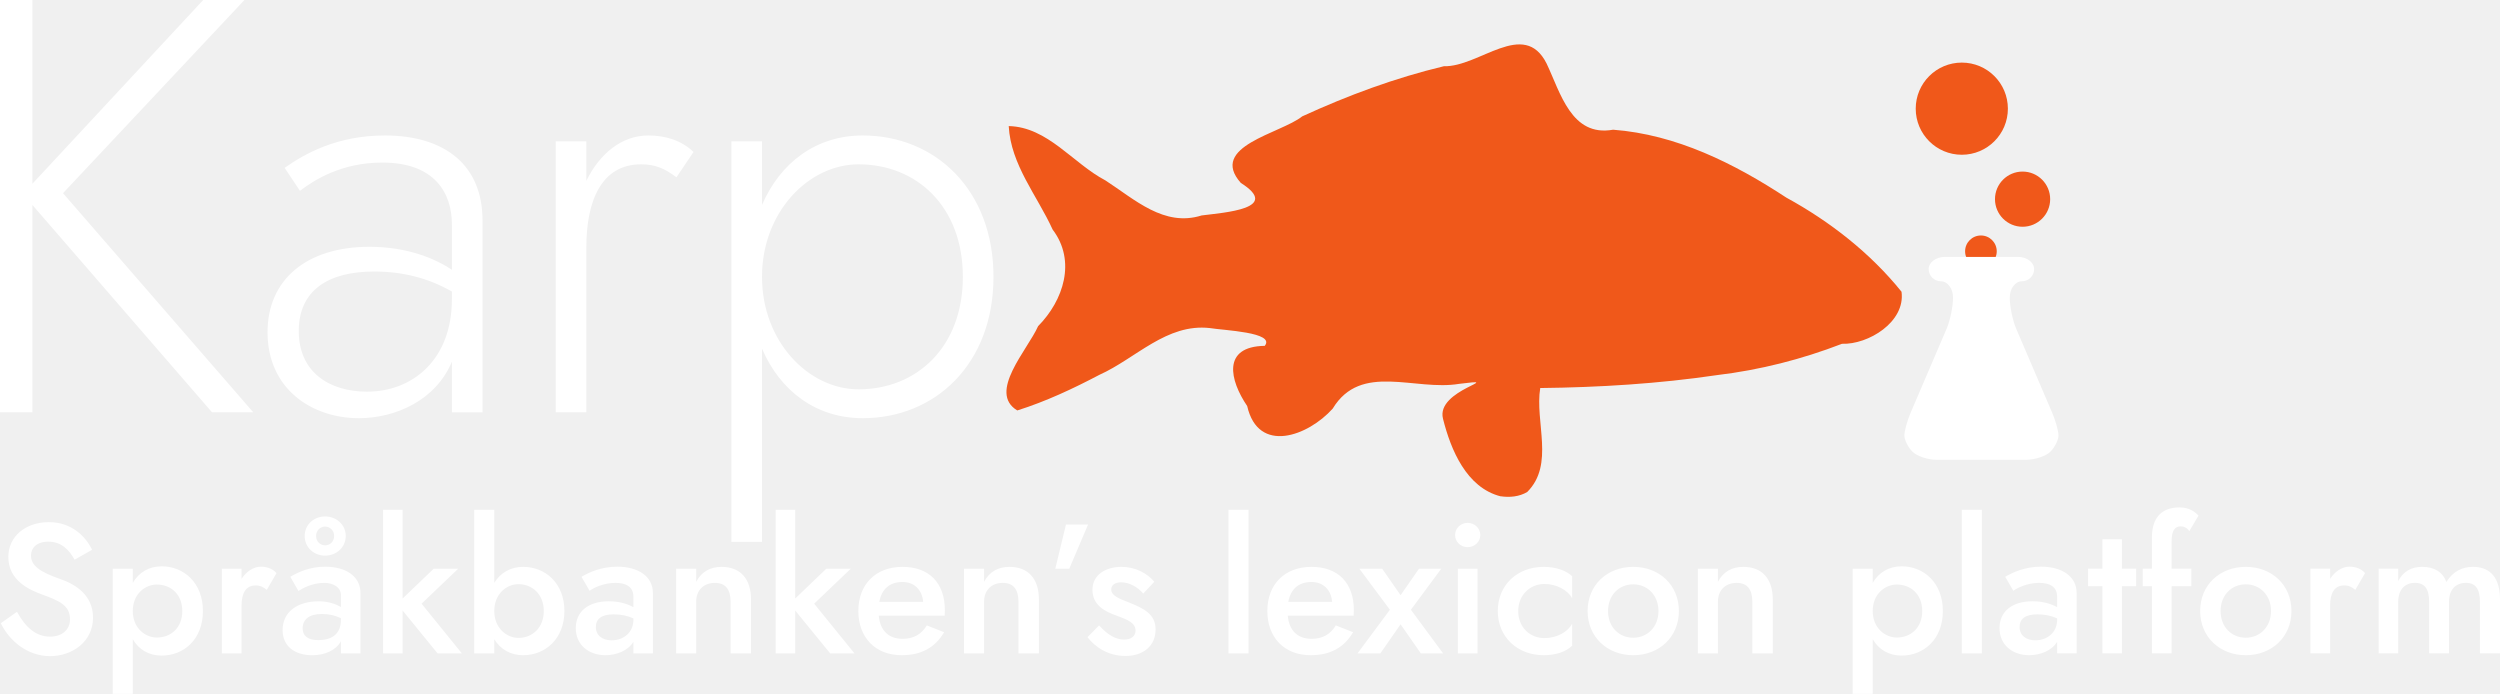
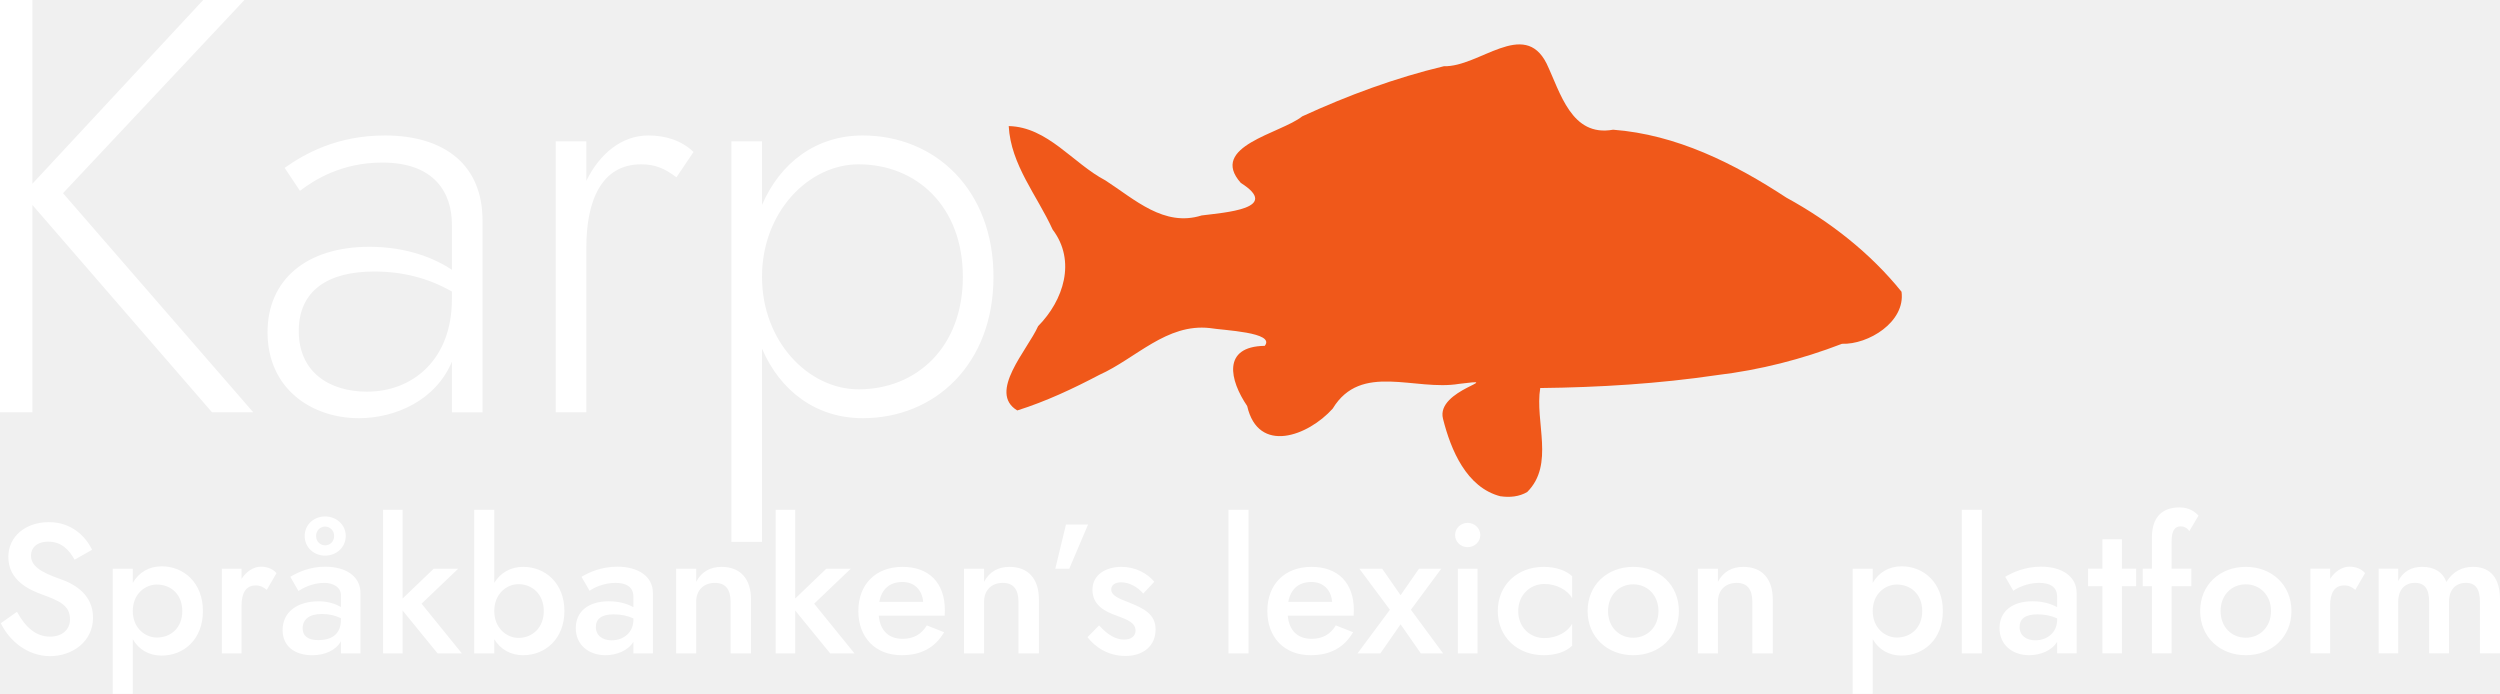
<svg xmlns="http://www.w3.org/2000/svg" width="59.895mm" height="16.624mm" viewBox="0 0 59.895 16.624" version="1.1" id="svg780">
  <defs id="defs777" />
  <g id="layer1" transform="translate(-1.15711,-50.90616)">
    <g id="g1063-2" transform="translate(-106.199,21.58475)">
      <path style="fill:#f0581a;fill-opacity:1;stroke-width:0.011" d="m 143.309,41.213 c -0.821,-0.209 -1.195,-1.117 -1.381,-1.857 -0.184,-0.704 1.556,-0.985 0.392,-0.839 -1.067,0.181 -2.357,-0.523 -3.035,0.594 -0.59,0.658 -1.783,1.101 -2.049,-0.062 -0.419,-0.618 -0.61,-1.426 0.421,-1.442 0.264,-0.328 -0.993,-0.37 -1.317,-0.426 -1.036,-0.115 -1.769,0.727 -2.643,1.12 -0.633,0.333 -1.286,0.639 -1.969,0.854 -0.715,-0.431 0.246,-1.45 0.499,-2.019 0.61,-0.619 0.918,-1.564 0.348,-2.315 -0.371,-0.815 -1.002,-1.551 -1.052,-2.479 0.937,0.022 1.537,0.893 2.317,1.302 0.703,0.455 1.405,1.123 2.305,0.839 0.553,-0.071 1.916,-0.161 0.939,-0.779 -0.782,-0.88 0.959,-1.184 1.471,-1.595 1.097,-0.503 2.224,-0.921 3.394,-1.201 0.844,0.024 1.918,-1.143 2.46,-0.065 0.334,0.701 0.593,1.765 1.594,1.586 1.516,0.115 2.9,0.807 4.152,1.628 1.043,0.57 2.015,1.33 2.758,2.254 0.097,0.725 -0.798,1.269 -1.426,1.247 -0.964,0.372 -1.964,0.627 -2.992,0.75 -1.403,0.207 -2.821,0.294 -4.238,0.31 -0.133,0.814 0.349,1.83 -0.311,2.49 -0.189,0.114 -0.423,0.135 -0.637,0.103 z" id="path674-1-6-7" />
-       <circle style="fill:#f0581a;fill-opacity:1;stroke:none;stroke-width:0.15" id="path459-0" cx="154.815" cy="35.342" r="0.379" />
-       <circle style="fill:#f0581a;fill-opacity:1;stroke:none;stroke-width:0.262" id="path459-7-9" cx="155.813" cy="34.093" r="0.661" />
-       <circle style="fill:#f0581a;fill-opacity:1;stroke:none;stroke-width:0.437" id="path459-7-3-3" cx="154.357" cy="31.925" r="1.104" />
    </g>
-     <path fill="#333333" stroke="none" d="m 50.32,60.787 -0.86,-2.007 c -0.084,-0.197 -0.153,-0.532 -0.153,-0.746 0,-0.214 0.131,-0.389 0.292,-0.389 0.16,0 0.292,-0.131 0.292,-0.292 0,-0.16 -0.175,-0.292 -0.389,-0.292 h -1.749 c -0.214,0 -0.389,0.131 -0.389,0.292 0,0.16 0.131,0.292 0.292,0.292 0.16,0 0.292,0.175 0.292,0.389 0,0.214 -0.069,0.549 -0.153,0.746 l -0.86,2.007 c -0.084,0.196 -0.153,0.445 -0.153,0.552 0,0.107 0.087,0.282 0.194,0.389 0.107,0.107 0.369,0.194 0.583,0.194 h 2.138 c 0.214,0 0.476,-0.087 0.583,-0.194 0.107,-0.107 0.194,-0.282 0.194,-0.389 0,-0.107 -0.069,-0.355 -0.153,-0.552 z" stroke-width="0.15" style="fill:#ffffff;-webkit-tap-highlight-color:rgba(0, 0, 0, 0)" id="path1-6" />
    <path style="font-weight:300;font-size:53.333px;font-family:'Jost*';-inkscape-font-specification:'Jost*, Light';letter-spacing:-1px;white-space:pre;fill:#ffffff" d="m 169.705,174.488 v 37.333 h 2.933 v -18.773 l 16.267,18.773 h 3.733 l -17.227,-19.84 16.427,-17.493 h -3.733 l -15.467,16.64 v -16.64 z m 27.16,17.28 c 1.333,-1.013 3.787,-2.56 7.467,-2.56 4.747,0 6.293,2.773 6.293,5.6 v 4.107 c -1.44,-0.96 -3.947,-2.08 -7.467,-2.08 -5.707,0 -9.227,2.987 -9.227,7.733 0,5.173 4.053,7.787 8.267,7.787 3.36,0 6.987,-1.653 8.427,-5.12 v 4.587 h 2.773 V 194.435 c 0,-4.907 -3.307,-7.68 -8.853,-7.68 -4.32,0 -7.253,1.653 -9.067,2.933 z m -0.107,12.693 c 0,-3.68 2.667,-5.387 6.827,-5.387 2.56,0 4.907,0.587 7.04,1.813 v 0.693 c 0,5.493 -3.573,8.373 -7.68,8.373 -3.413,0 -6.187,-1.76 -6.187,-5.493 z m 26.04,-17.173 h -2.773 v 24.533 h 2.773 v -14.933 c 0,-4.16 1.333,-7.52 4.96,-7.52 1.28,0 2.133,0.373 3.2,1.173 l 1.547,-2.293 c -1.12,-1.067 -2.56,-1.493 -4.107,-1.493 -2.347,0 -4.373,1.6 -5.6,4.107 z m 15.907,36.267 v -17.493 c 1.653,3.84 4.907,6.293 9.12,6.293 6.56,0 11.84,-4.907 11.84,-12.8 0,-7.893 -5.28,-12.8 -11.84,-12.8 -4.213,0 -7.467,2.453 -9.12,6.293 v -5.76 h -2.773 v 36.267 z m 18.187,-24 c 0,6.4 -4.213,10.187 -9.44,10.187 -4.533,0 -8.747,-4.32 -8.747,-10.187 0,-5.867 4.213,-10.187 8.747,-10.187 5.227,0 9.44,3.787 9.44,10.187 z" id="text825-0-3" transform="matrix(0.2645833,0,0,0.2645833,-43.7441,4.739557)" aria-label="Karp" />
    <path style="font-weight:500;font-size:16.667px;font-family:'Jost*';-inkscape-font-specification:'Jost*, Medium';white-space:pre;fill:#ffffff" d="m 484.258,336.423 -1.467,1.033 c 0.767,1.6 2.417,2.983 4.467,2.983 1.983,0 3.883,-1.3 3.883,-3.483 0,-2.033 -1.567,-3.017 -2.967,-3.5 -1.883,-0.65 -2.65,-1.233 -2.65,-2.133 0,-0.667 0.5,-1.25 1.583,-1.25 1.183,0 1.883,0.767 2.367,1.633 l 1.583,-0.9 c -0.6,-1.217 -1.85,-2.5 -3.917,-2.5 -2.1,0 -3.667,1.283 -3.667,3.15 0,2.167 1.95,3 3.1,3.417 1.483,0.55 2.483,0.95 2.483,2.233 0,0.933 -0.717,1.567 -1.8,1.567 -1.317,0 -2.25,-0.883 -3,-2.25 z m 10.483,7.433 v -4.95 c 0.55,0.95 1.467,1.483 2.617,1.483 2,0 3.733,-1.467 3.733,-4.033 0,-2.567 -1.733,-4.05 -3.733,-4.05 -1.15,0 -2.067,0.55 -2.617,1.5 v -1.283 h -1.817 v 11.333 z m 4.483,-7.5 c 0,1.533 -1.05,2.4 -2.3,2.4 -1.05,0 -2.183,-0.85 -2.183,-2.4 0,-1.567 1.133,-2.4 2.183,-2.4 1.25,0 2.3,0.867 2.3,2.4 z m 7.65,-1.917 0.883,-1.517 c -0.35,-0.4 -0.867,-0.583 -1.417,-0.583 -0.65,0 -1.3,0.417 -1.75,1.1 v -0.917 h -1.783 v 7.667 h 1.783 v -4.317 c 0,-1.1 0.367,-1.833 1.267,-1.833 0.433,0 0.683,0.133 1.017,0.4 z m 3.433,-4.883 c 0,1.067 0.867,1.783 1.85,1.783 0.983,0 1.867,-0.717 1.867,-1.783 0,-1.05 -0.883,-1.767 -1.867,-1.767 -0.983,0 -1.85,0.717 -1.85,1.767 z m 1.033,0 c 0,-0.517 0.4,-0.85 0.817,-0.85 0.417,0 0.817,0.333 0.817,0.85 0,0.533 -0.4,0.85 -0.817,0.85 -0.417,0 -0.817,-0.317 -0.817,-0.85 z m -1.6,4.983 c 0.367,-0.233 1.233,-0.733 2.333,-0.733 0.833,0 1.517,0.4 1.517,1.117 v 1.067 c -0.467,-0.267 -1.15,-0.517 -2,-0.517 -1.9,0 -3.283,0.917 -3.283,2.617 0,1.417 1.067,2.267 2.683,2.267 1.15,0 2.15,-0.45 2.6,-1.267 v 1.1 h 1.767 v -5.467 c 0,-1.517 -1.317,-2.383 -3.2,-2.383 -1.383,0 -2.467,0.5 -3.15,0.917 z m 0.383,3.383 c 0,-0.8 0.583,-1.3 1.733,-1.3 0.683,0 1.217,0.133 1.733,0.383 v 0.133 c 0,1.35 -0.883,1.85 -2.05,1.85 -0.9,0 -1.417,-0.35 -1.417,-1.067 z m 11.867,-5.4 -2.817,2.7 v -8.033 h -1.767 v 13 h 1.767 v -3.883 l 3.167,3.883 h 2.2 l -3.65,-4.5 3.317,-3.167 z m 11.833,3.833 c 0,-2.533 -1.733,-4 -3.733,-4 -1.117,0 -2.05,0.517 -2.617,1.45 v -6.617 h -1.817 v 13 h 1.817 v -1.283 c 0.567,0.933 1.5,1.45 2.617,1.45 2,0 3.733,-1.483 3.733,-4 z m -1.867,0 c 0,1.533 -1.05,2.433 -2.3,2.433 -1.05,0 -2.183,-0.883 -2.183,-2.433 0,-1.567 1.133,-2.433 2.183,-2.433 1.25,0 2.3,0.9 2.3,2.433 z m 4.15,-1.833 c 0.333,-0.25 1.25,-0.717 2.333,-0.717 0.95,0 1.633,0.333 1.633,1.267 v 0.933 c -0.483,-0.267 -1.217,-0.533 -2.217,-0.533 -1.9,0 -3,0.95 -3,2.433 0,1.567 1.233,2.45 2.683,2.45 0.983,0 2.05,-0.4 2.533,-1.217 v 1.05 h 1.767 v -5.467 c 0,-1.517 -1.35,-2.383 -3.217,-2.383 -1.433,0 -2.55,0.5 -3.25,0.917 z m 0.567,3.283 c 0,-0.717 0.483,-1.15 1.617,-1.15 0.65,0 1.233,0.117 1.783,0.367 v 0.117 c 0,1.167 -0.9,1.867 -1.967,1.867 -0.833,0 -1.433,-0.433 -1.433,-1.2 z m 12.2,-2.283 v 4.667 h 1.85 v -4.883 c 0,-1.833 -0.933,-2.95 -2.667,-2.95 -1.05,0 -1.817,0.45 -2.3,1.35 v -1.183 h -1.817 v 7.667 h 1.817 v -4.667 c 0,-1.05 0.667,-1.717 1.7,-1.717 0.967,0 1.417,0.6 1.417,1.717 z m 8.667,-3 -2.817,2.7 v -8.033 h -1.767 v 13 h 1.767 v -3.883 l 3.167,3.883 h 2.2 l -3.65,-4.5 3.317,-3.167 z m 6.817,7.833 c 1.767,0 3.033,-0.683 3.85,-2.083 l -1.567,-0.617 c -0.483,0.817 -1.217,1.217 -2.2,1.217 -1.25,0 -2.033,-0.75 -2.15,-2.1 h 5.967 c 0,-0.083 0.017,-0.3 0.017,-0.5 0,-2.45 -1.417,-3.917 -3.833,-3.917 -2.433,0 -4,1.583 -4,4 0,2.4 1.55,4 3.917,4 z m 0.067,-6.633 c 1.083,0 1.8,0.717 1.883,1.8 h -3.967 c 0.217,-1.167 0.933,-1.783 2.083,-1.8 z m 10.517,1.8 v 4.667 h 1.85 v -4.883 c 0,-1.833 -0.933,-2.95 -2.667,-2.95 -1.05,0 -1.817,0.45 -2.3,1.35 v -1.183 h -1.817 v 7.667 h 1.817 v -4.667 c 0,-1.05 0.667,-1.717 1.7,-1.717 0.967,0 1.417,0.6 1.417,1.717 z m 4.3,-7 -0.967,4 h 1.267 l 1.7,-4 z m 3,9.133 -1.05,1.067 c 0.667,0.867 1.833,1.7 3.433,1.7 1.667,0 2.733,-0.95 2.733,-2.4 0,-1.383 -1.067,-1.9 -2.35,-2.417 -0.933,-0.367 -1.667,-0.633 -1.667,-1.2 0,-0.433 0.383,-0.65 0.9,-0.65 0.75,0 1.5,0.433 2,1.017 l 1,-1.067 c -0.633,-0.767 -1.717,-1.35 -2.967,-1.35 -1.417,0 -2.633,0.7 -2.633,2.083 0,1.383 1.133,1.967 2.183,2.333 1.017,0.367 1.717,0.667 1.717,1.35 0,0.5 -0.383,0.817 -1.033,0.817 -0.783,0 -1.517,-0.45 -2.267,-1.283 z m 11.717,-10.467 v 13 h 1.817 v -13 z m 7.433,13.167 c 1.767,0 3.033,-0.683 3.85,-2.083 l -1.567,-0.617 c -0.483,0.817 -1.217,1.217 -2.2,1.217 -1.25,0 -2.033,-0.75 -2.15,-2.1 h 5.967 c 0,-0.083 0.017,-0.3 0.017,-0.5 0,-2.45 -1.417,-3.917 -3.833,-3.917 -2.433,0 -4,1.583 -4,4 0,2.4 1.55,4 3.917,4 z m 0.067,-6.633 c 1.083,0 1.8,0.717 1.883,1.8 h -3.967 c 0.217,-1.167 0.933,-1.783 2.083,-1.8 z m 9.75,-1.2 -1.667,2.4 -1.667,-2.4 h -2.067 l 2.767,3.717 -2.933,3.95 h 2.067 l 1.833,-2.633 1.833,2.633 h 2.017 l -2.917,-3.95 2.75,-3.717 z m 3.267,-3.05 c 0,0.617 0.517,1.1 1.133,1.1 0.633,0 1.15,-0.483 1.15,-1.1 0,-0.617 -0.517,-1.1 -1.15,-1.1 -0.617,0 -1.133,0.483 -1.133,1.1 z m 0.25,3.05 v 7.667 h 1.783 v -7.667 z m 5.467,3.833 c 0,-1.417 1.033,-2.45 2.383,-2.45 1.067,0 2.117,0.55 2.5,1.3 v -2 c -0.533,-0.517 -1.483,-0.85 -2.583,-0.85 -2.367,0 -4.15,1.633 -4.15,4 0,2.35 1.783,4 4.15,4 1.1,0 2.05,-0.317 2.583,-0.867 v -1.983 c -0.383,0.733 -1.383,1.3 -2.5,1.3 -1.35,0 -2.383,-1 -2.383,-2.45 z m 6.283,0 c 0,2.35 1.783,4 4.133,4 2.35,0 4.133,-1.65 4.133,-4 0,-2.367 -1.783,-4 -4.133,-4 -2.35,0 -4.133,1.633 -4.133,4 z m 1.85,0 c 0,-1.433 0.983,-2.417 2.283,-2.417 1.283,0 2.283,0.983 2.283,2.417 0,1.433 -1,2.417 -2.283,2.417 -1.3,0 -2.283,-0.983 -2.283,-2.417 z m 13.067,-0.833 v 4.667 h 1.85 v -4.883 c 0,-1.833 -0.933,-2.95 -2.667,-2.95 -1.05,0 -1.817,0.45 -2.3,1.35 v -1.183 h -1.817 v 7.667 h 1.817 v -4.667 c 0,-1.05 0.667,-1.717 1.7,-1.717 0.967,0 1.417,0.6 1.417,1.717 z m 10.9,8.333 v -4.95 c 0.55,0.95 1.467,1.483 2.617,1.483 2,0 3.733,-1.467 3.733,-4.033 0,-2.567 -1.733,-4.05 -3.733,-4.05 -1.15,0 -2.067,0.55 -2.617,1.5 v -1.283 h -1.817 v 11.333 z m 4.483,-7.5 c 0,1.533 -1.05,2.4 -2.3,2.4 -1.05,0 -2.183,-0.85 -2.183,-2.4 0,-1.567 1.133,-2.4 2.183,-2.4 1.25,0 2.3,0.867 2.3,2.4 z m 3.583,-9.167 v 13 h 1.817 v -13 z m 4.667,7.333 c 0.333,-0.25 1.25,-0.717 2.333,-0.717 0.95,0 1.633,0.333 1.633,1.267 v 0.933 c -0.483,-0.267 -1.217,-0.533 -2.217,-0.533 -1.9,0 -3,0.95 -3,2.433 0,1.567 1.233,2.45 2.683,2.45 0.983,0 2.05,-0.4 2.533,-1.217 v 1.05 h 1.767 v -5.467 c 0,-1.517 -1.35,-2.383 -3.217,-2.383 -1.433,0 -2.55,0.5 -3.25,0.917 z m 0.567,3.283 c 0,-0.717 0.483,-1.15 1.617,-1.15 0.65,0 1.233,0.117 1.783,0.367 v 0.117 c 0,1.167 -0.9,1.867 -1.967,1.867 -0.833,0 -1.433,-0.433 -1.433,-1.2 z m 6.2,-5.283 v 1.583 h 1.3 v 6.083 h 1.767 v -6.083 h 1.283 v -1.583 h -1.283 v -2.667 h -1.767 v 2.667 z m 4.95,0 v 1.583 h 0.833 v 6.083 h 1.783 v -6.083 h 1.783 v -1.583 h -1.783 v -2.483 c 0,-0.967 0.3,-1.35 0.8,-1.35 0.267,0 0.567,0.083 0.8,0.433 l 0.833,-1.4 c -0.283,-0.333 -0.833,-0.75 -1.717,-0.75 -1.617,0 -2.5,0.933 -2.5,2.717 v 2.833 z m 5.2,3.833 c 0,2.35 1.783,4 4.133,4 2.35,0 4.133,-1.65 4.133,-4 0,-2.367 -1.783,-4 -4.133,-4 -2.35,0 -4.133,1.633 -4.133,4 z m 1.85,0 c 0,-1.433 0.983,-2.417 2.283,-2.417 1.283,0 2.283,0.983 2.283,2.417 0,1.433 -1,2.417 -2.283,2.417 -1.3,0 -2.283,-0.983 -2.283,-2.417 z m 12.2,-1.917 0.883,-1.517 c -0.35,-0.4 -0.867,-0.583 -1.417,-0.583 -0.65,0 -1.3,0.417 -1.75,1.1 v -0.917 h -1.783 v 7.667 h 1.783 v -4.317 c 0,-1.1 0.367,-1.833 1.267,-1.833 0.433,0 0.683,0.133 1.017,0.4 z m 13.1,0.867 c 0,-1.867 -0.8,-2.95 -2.45,-2.95 -1.033,0 -1.85,0.467 -2.4,1.367 -0.333,-0.883 -1.083,-1.367 -2.2,-1.367 -1,0 -1.717,0.433 -2.167,1.283 v -1.117 h -1.767 v 7.667 h 1.767 v -4.667 c 0,-1.1 0.6,-1.717 1.517,-1.717 0.883,0 1.283,0.55 1.283,1.717 v 4.667 h 1.8 v -4.667 c 0,-1.1 0.6,-1.717 1.533,-1.717 0.867,0 1.267,0.55 1.267,1.717 v 4.667 h 1.817 z" id="text10963-1" transform="matrix(0.2645833,0,0,0.2645833,-126.5619,-23.4485)" aria-label="Språkbanken’s lexicon platform" />
  </g>
</svg>
